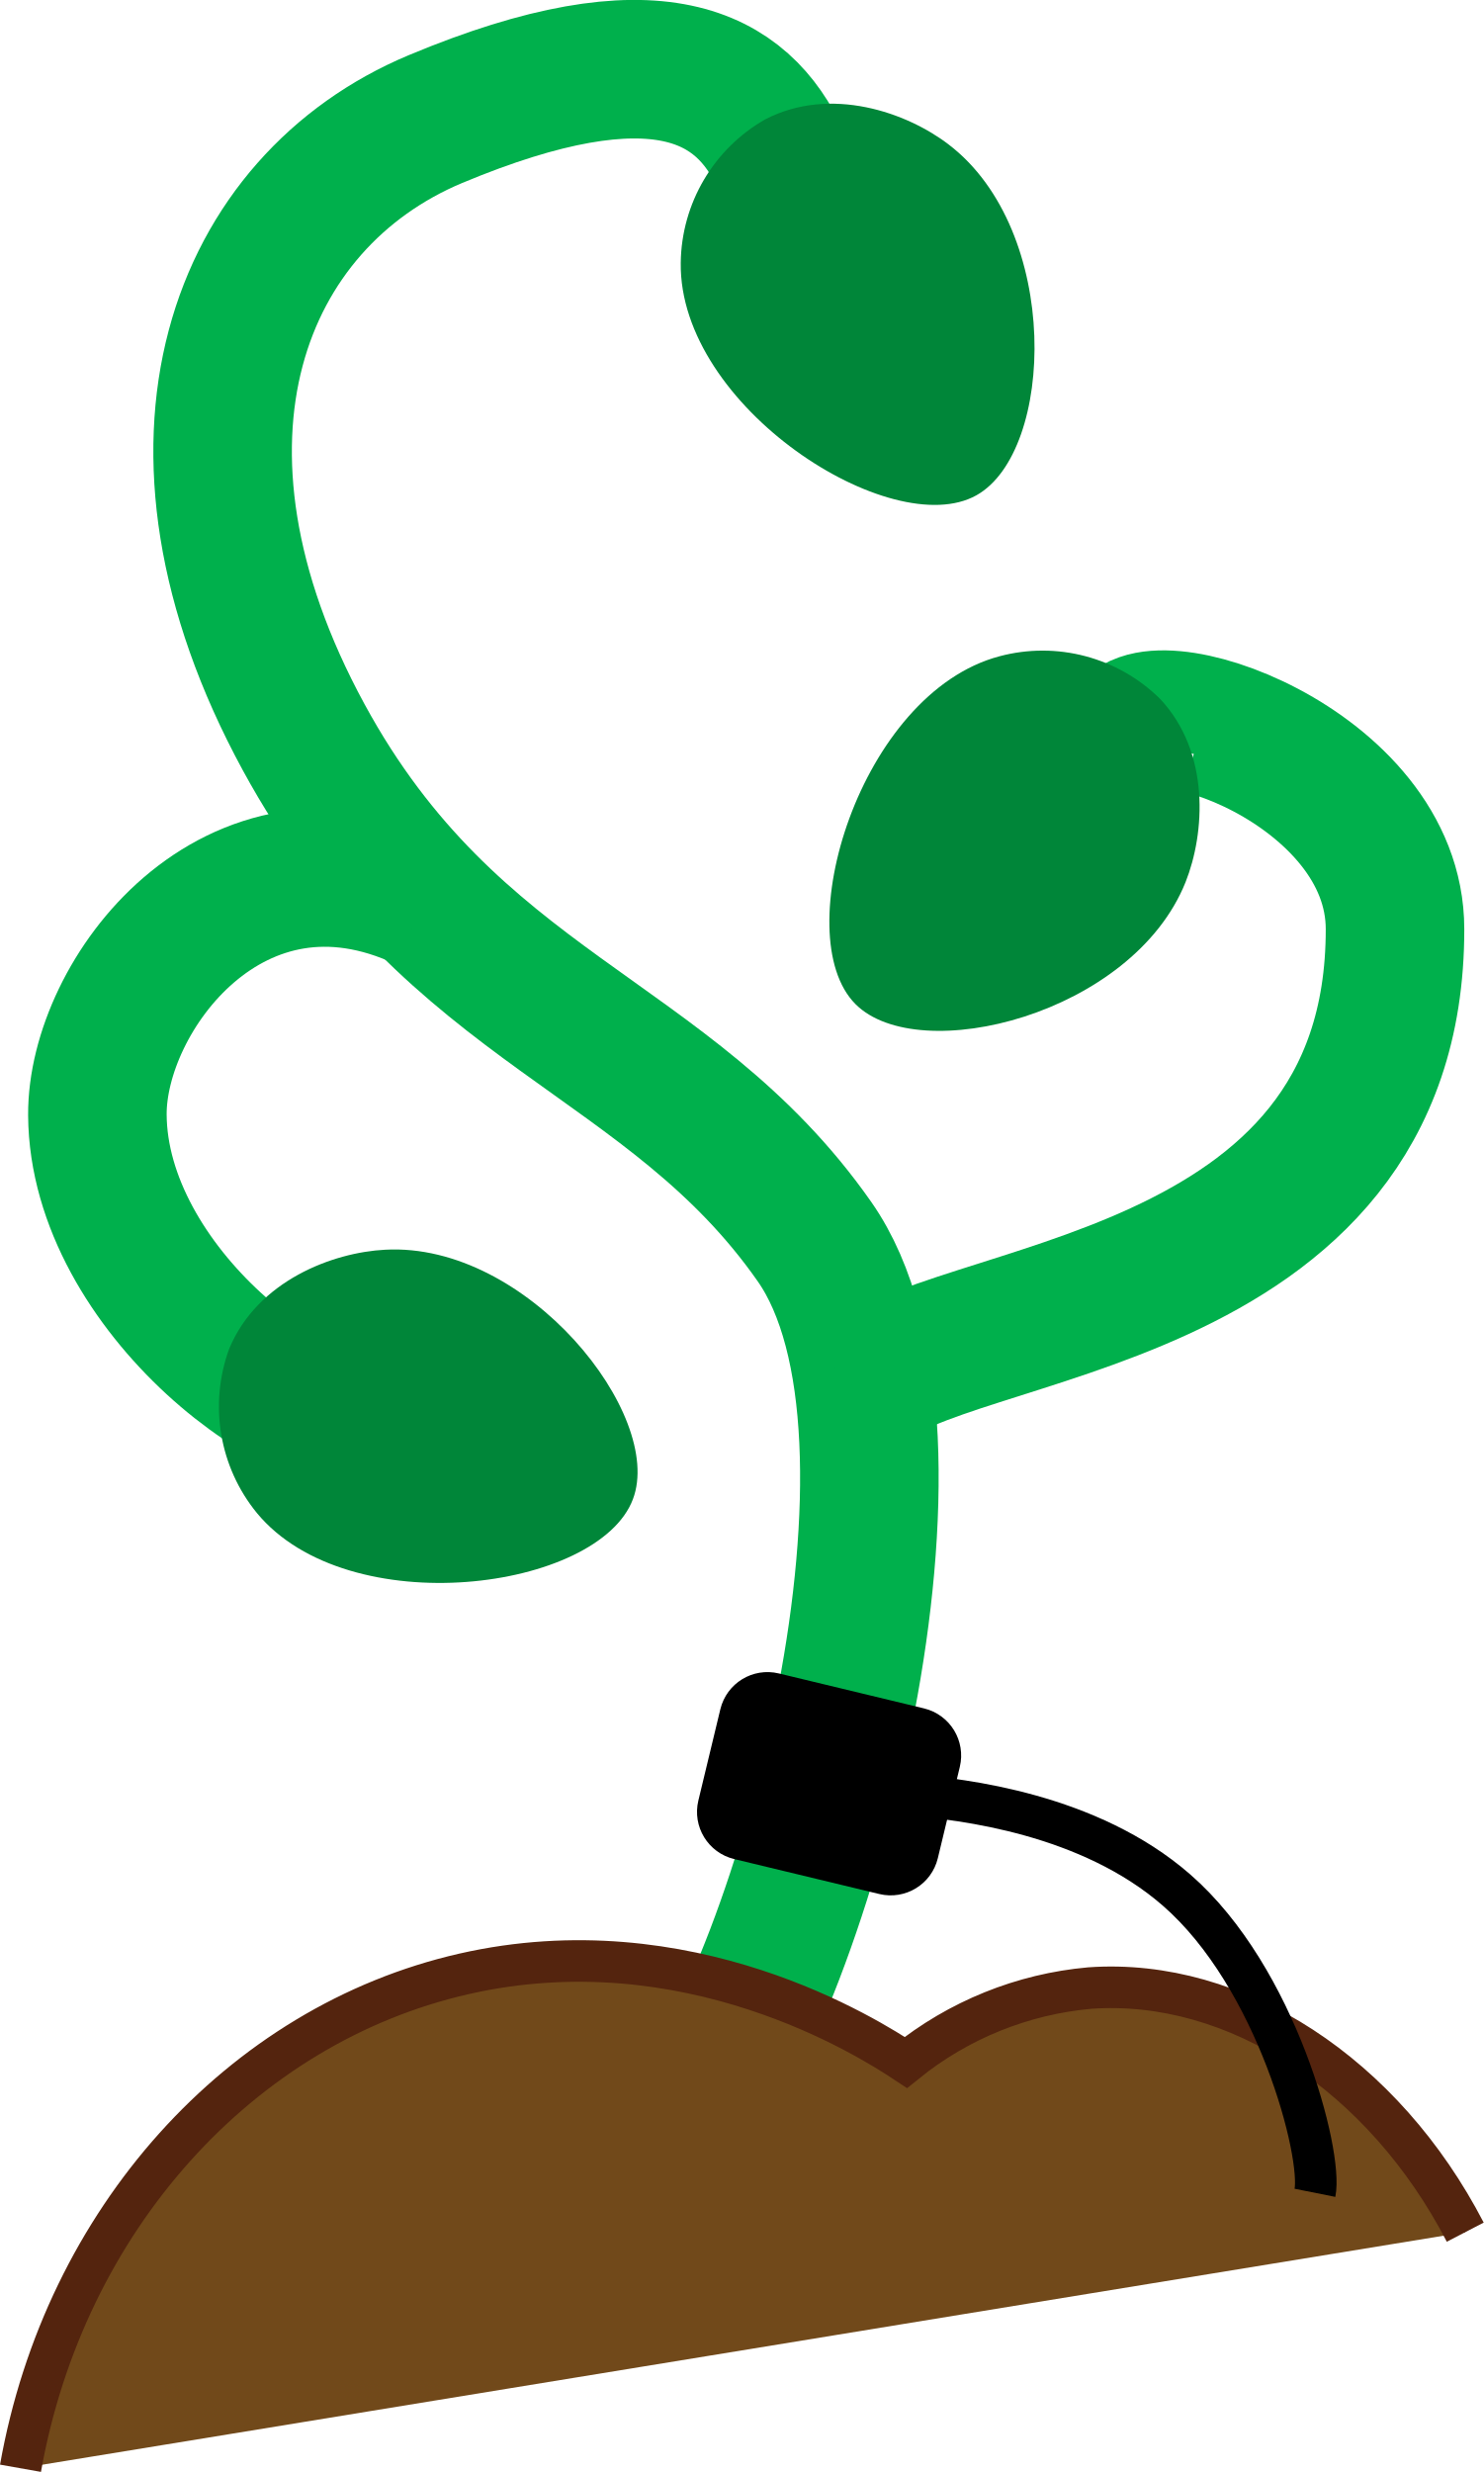
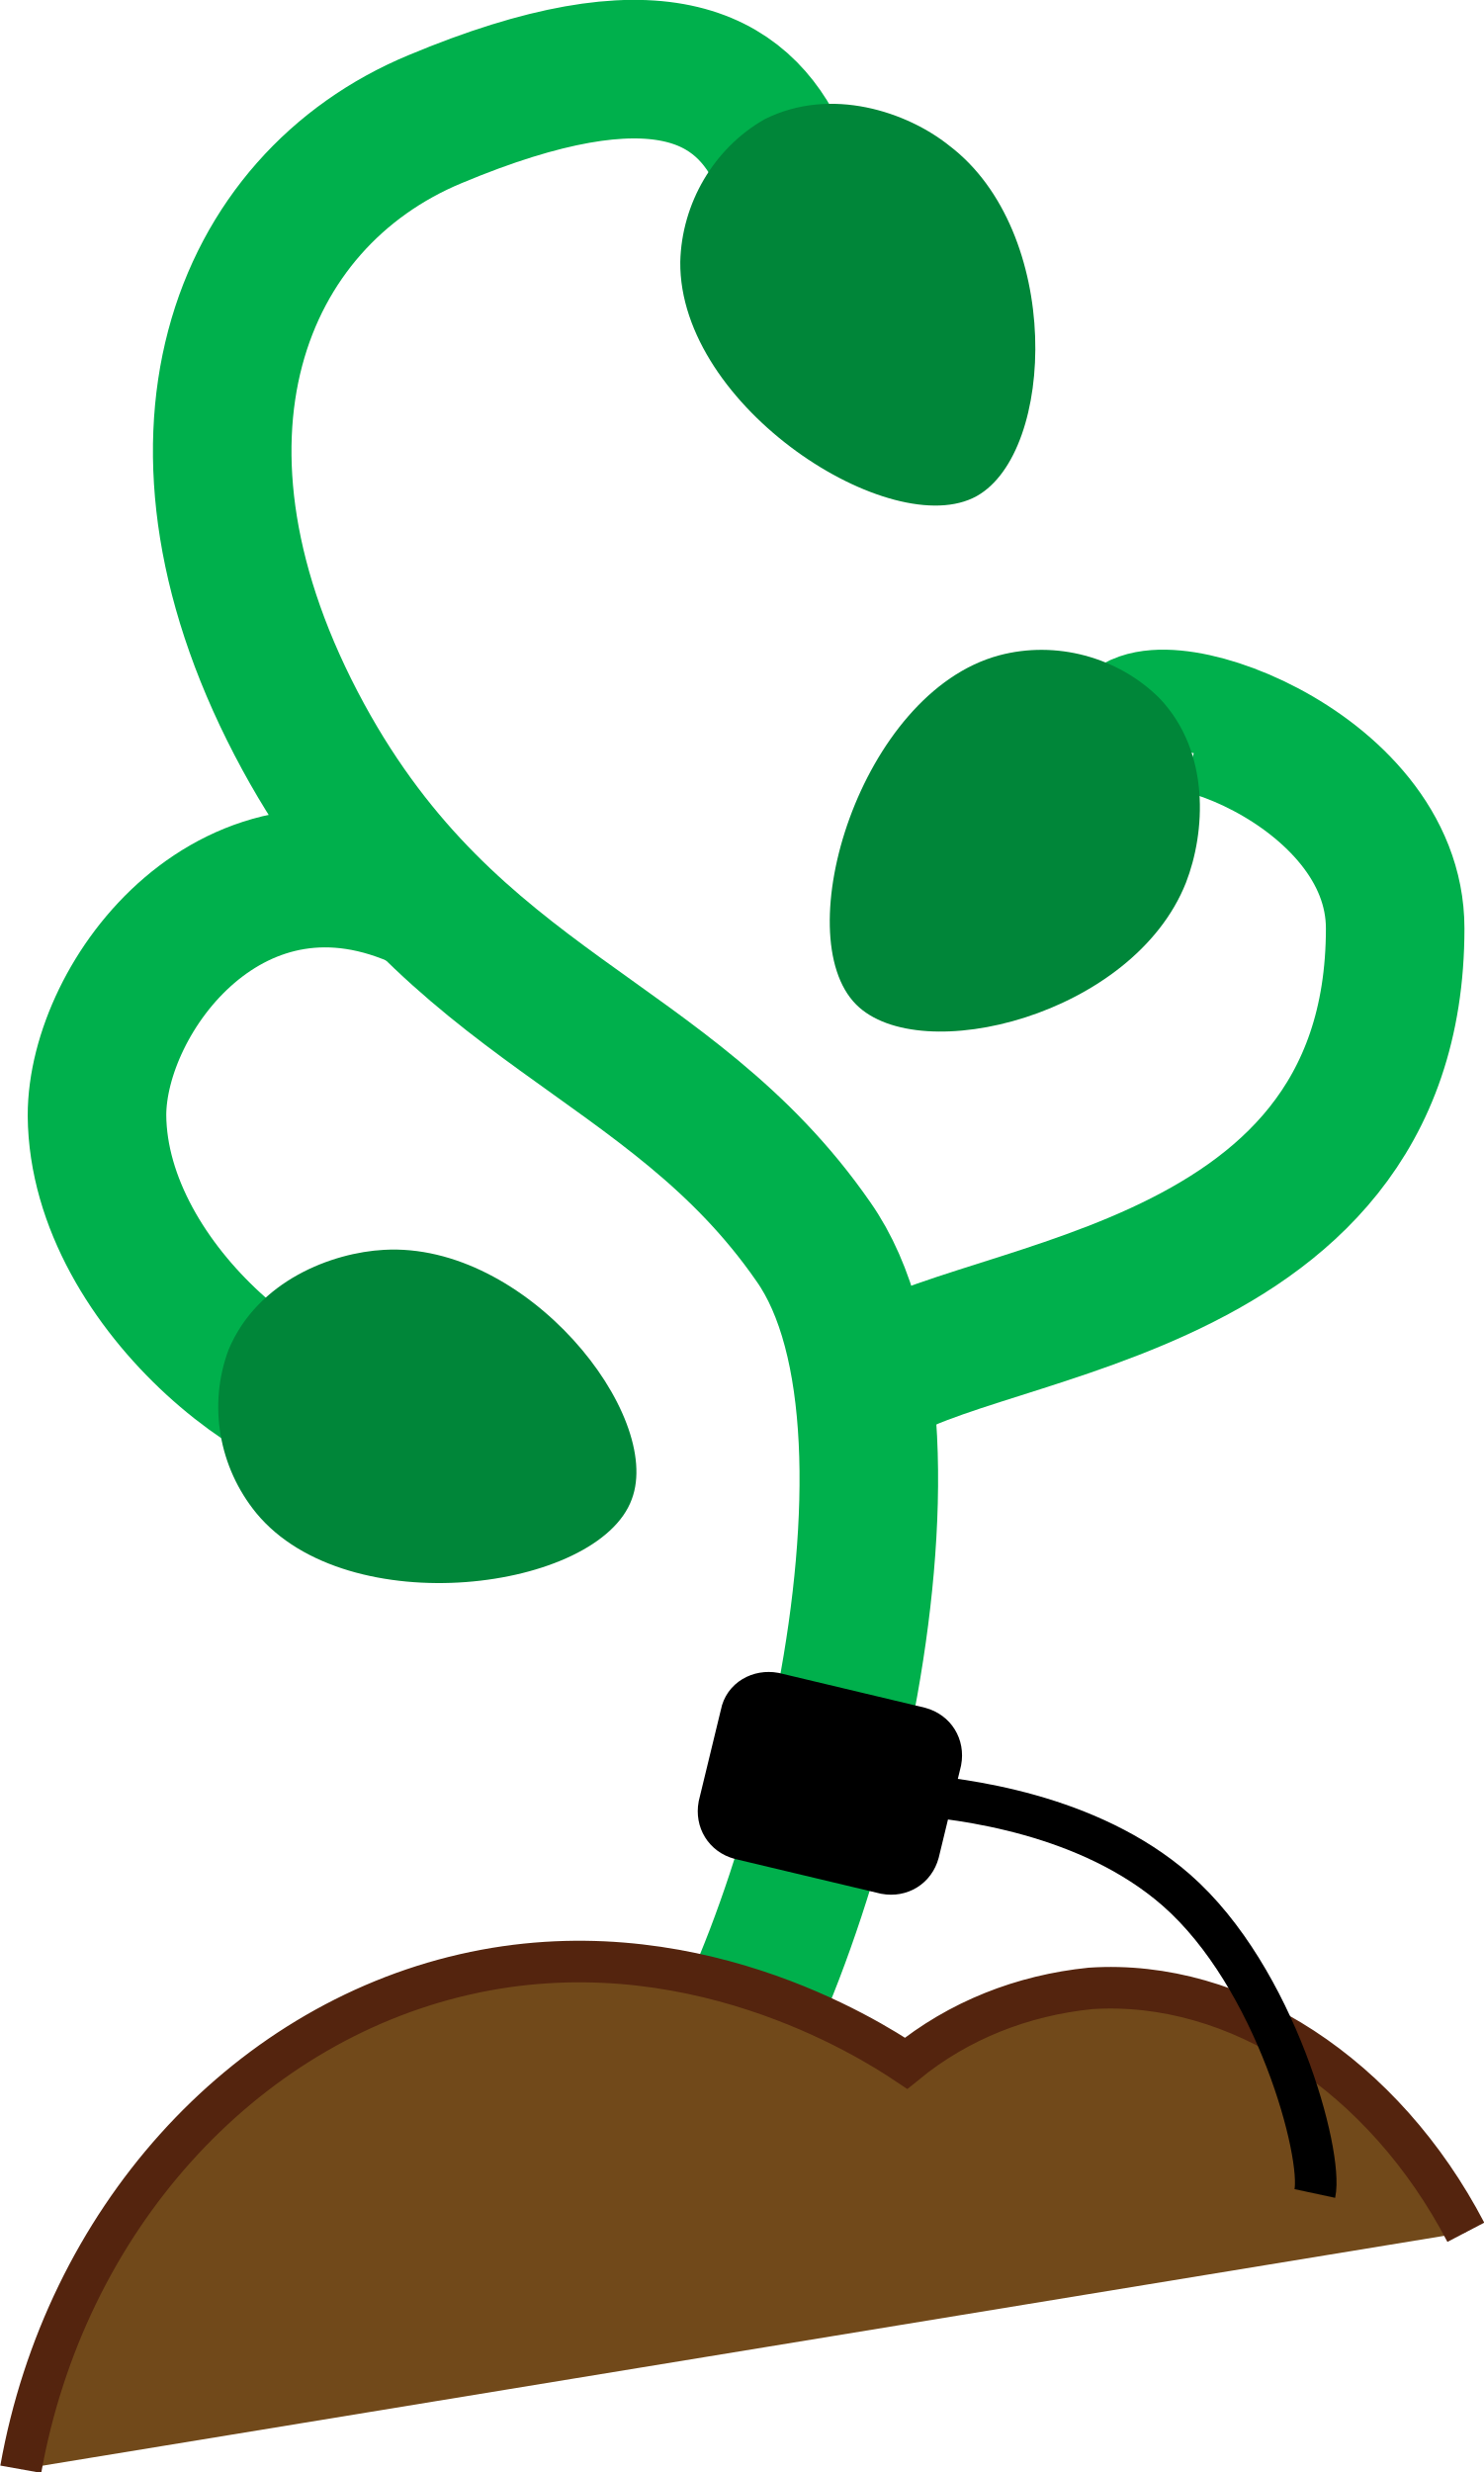
- <svg xmlns="http://www.w3.org/2000/svg" viewBox="0 0 107.1 178.42">
-   <defs>
-     <style>.cls-1,.cls-5{fill:none;}.cls-1{stroke:#00b04c;stroke-width:10px;}.cls-1,.cls-2,.cls-4,.cls-5{stroke-miterlimit:10;}.cls-2{fill:#71491a;stroke:#54240e;}.cls-2,.cls-4,.cls-5{stroke-width:3px;}.cls-3{fill:#008639;}.cls-4,.cls-5{stroke:#000;}</style>
-   </defs>
-   <g id="stem">
-     <path class="cls-1" d="M47.66,154.26c9.26-11.49,19.39-50.51,9.65-64.4-10.5-15-26.11-16.61-36.87-36.4-11.6-21.33-4.66-38.67,9.5-44.61,16-6.69,22.2-3.11,24.94,2.94" transform="translate(1.48 -0.25)" />
-     <path class="cls-1" d="M60.43,100.66c6.36-6.28,38.81-5.7,38.79-33.35,0-11.84-18.39-18-19.39-13.8" transform="translate(1.48 -0.25)" />
-     <path class="cls-1" d="M29.19,65.31C15.38,58.82,5.49,72.12,5.55,80.73c.08,12.55,15.07,23.94,21.5,22.21" transform="translate(1.48 -0.25)" />
-   </g>
-   <g id="dirt">
-     <path class="cls-2" d="M0,178.4c3.18-17.92,15.86-32,32-35.68s29.19,4.59,31.91,6.39a24.63,24.63,0,0,1,13.28-5.37C87.76,143,98.4,150,104.29,161.36" transform="translate(1.48 -0.25)" />
-   </g>
-   <g id="buds">
-     <path class="cls-3" d="M53.75,8.87a12.08,12.08,0,0,0-6.09,10.34C47.51,29.62,62.88,39.42,69,36c5.66-3.16,6.16-19.09-2-25.32C64,8.38,58.49,6.41,53.75,8.87Z" transform="translate(1.48 -0.25)" />
-     <path class="cls-3" d="M82.26,50.69a12.07,12.07,0,0,0-11.6-3.07C60.6,50.29,55.32,67.74,60.27,72.72c4.57,4.59,20,.76,23.83-8.8C85.5,60.4,85.91,54.58,82.26,50.69Z" transform="translate(1.48 -0.25)" />
-     <path class="cls-3" d="M15.06,97.61a12.14,12.14,0,0,0,2,11.84c6.61,8,24.68,5.61,27.15-1,2.29-6.06-7.62-18.55-17.88-18C22.56,90.64,17.1,92.68,15.06,97.61Z" transform="translate(1.48 -0.25)" />
-   </g>
-   <g id="TEMP">
-     <rect class="cls-4" x="50.99" y="123.6" width="14.78" height="10.78" rx="2" transform="translate(33.29 -10.33) rotate(13.54)" />
-     <path class="cls-5" d="M93.44,158.52c.56-2.8-2.75-15.56-10-21.86-6.27-5.47-15.41-6.57-19.27-6.85" transform="translate(1.48 -0.25)" />
+ <svg xmlns="http://www.w3.org/2000/svg" version="1.1" id="Layer_1" x="0px" y="0px" viewBox="0 0 107.1 178.4" style="enable-background:new 0 0 107.1 178.4;" xml:space="preserve">
+   <style type="text/css">
+ 	.st0{fill:none;stroke:#00B04C;stroke-width:10;stroke-miterlimit:10;}
+ 	.st1{fill:#71491A;}
+ 	.st2{fill:none;stroke:#54240E;stroke-width:3;stroke-miterlimit:10;}
+ 	.st3{fill:#008639;}
+ 	.st4{fill:none;stroke:#000000;stroke-width:3;stroke-miterlimit:10;}
+ </style>
+   <g>
+     <path class="st0" d="M49.1,154c9.3-11.5,19.4-50.5,9.6-64.4C48.3,74.6,32.7,73,21.9,53.2c-11.6-21.3-4.7-38.7,9.5-44.6   c16-6.7,22.2-3.1,24.9,2.9" />
+     <path class="st0" d="M61.9,100.4c6.4-6.3,38.8-5.7,38.8-33.4c0-11.8-18.4-18-19.4-13.8" />
+     <path class="st0" d="M30.7,65.1C16.9,58.6,7,71.9,7,80.5c0.1,12.6,15.1,23.9,21.5,22.2" />
+     <path class="st1" d="M1.5,178.2c3.2-17.9,15.9-32,32-35.7c16.1-3.7,29.2,4.6,31.9,6.4c3.8-3.1,8.4-4.9,13.3-5.4   c10.6-0.7,21.2,6.3,27.1,17.6" />
+     <path class="st2" d="M1.5,178.2c3.2-17.9,15.9-32,32-35.7c16.1-3.7,29.2,4.6,31.9,6.4c3.8-3.1,8.4-4.9,13.3-5.4   c10.6-0.7,21.2,6.3,27.1,17.6" />
+     <path class="st3" d="M55.2,8.6c-3.7,2.1-6,6.1-6.1,10.3C49,29.4,64.4,39.2,70.5,35.8c5.7-3.2,6.2-19.1-2-25.3   C65.5,8.1,60,6.2,55.2,8.6z" />
+     <path class="st3" d="M83.7,50.4c-3-3-7.5-4.2-11.6-3.1C62.1,50,56.8,67.5,61.8,72.5c4.6,4.6,20,0.8,23.8-8.8   C87,60.1,87.4,54.3,83.7,50.4z" />
+     <path class="st3" d="M16.5,97.4c-1.5,4-0.7,8.5,2,11.8c6.6,8,24.7,5.6,27.1-1c2.3-6.1-7.6-18.6-17.9-18   C24,90.4,18.6,92.4,16.5,97.4z" />
+     <path d="M55.9,122.2l10.5,2.5c1.1,0.3,1.7,1.3,1.5,2.4l-1.6,6.6c-0.3,1.1-1.3,1.7-2.4,1.5l-10.5-2.5c-1.1-0.3-1.7-1.3-1.5-2.4   l1.6-6.6C53.7,122.6,54.8,122,55.9,122.2z" />
+     <path class="st4" d="M55.9,122.2l10.5,2.5c1.1,0.3,1.7,1.3,1.5,2.4l-1.6,6.6c-0.3,1.1-1.3,1.7-2.4,1.5l-10.5-2.5   c-1.1-0.3-1.7-1.3-1.5-2.4l1.6-6.6C53.7,122.6,54.8,122,55.9,122.2z" />
+     <path class="st4" d="M94.9,158.3c0.6-2.8-2.8-15.6-10-21.9c-6.3-5.5-15.4-6.6-19.3-6.9" />
  </g>
</svg>
